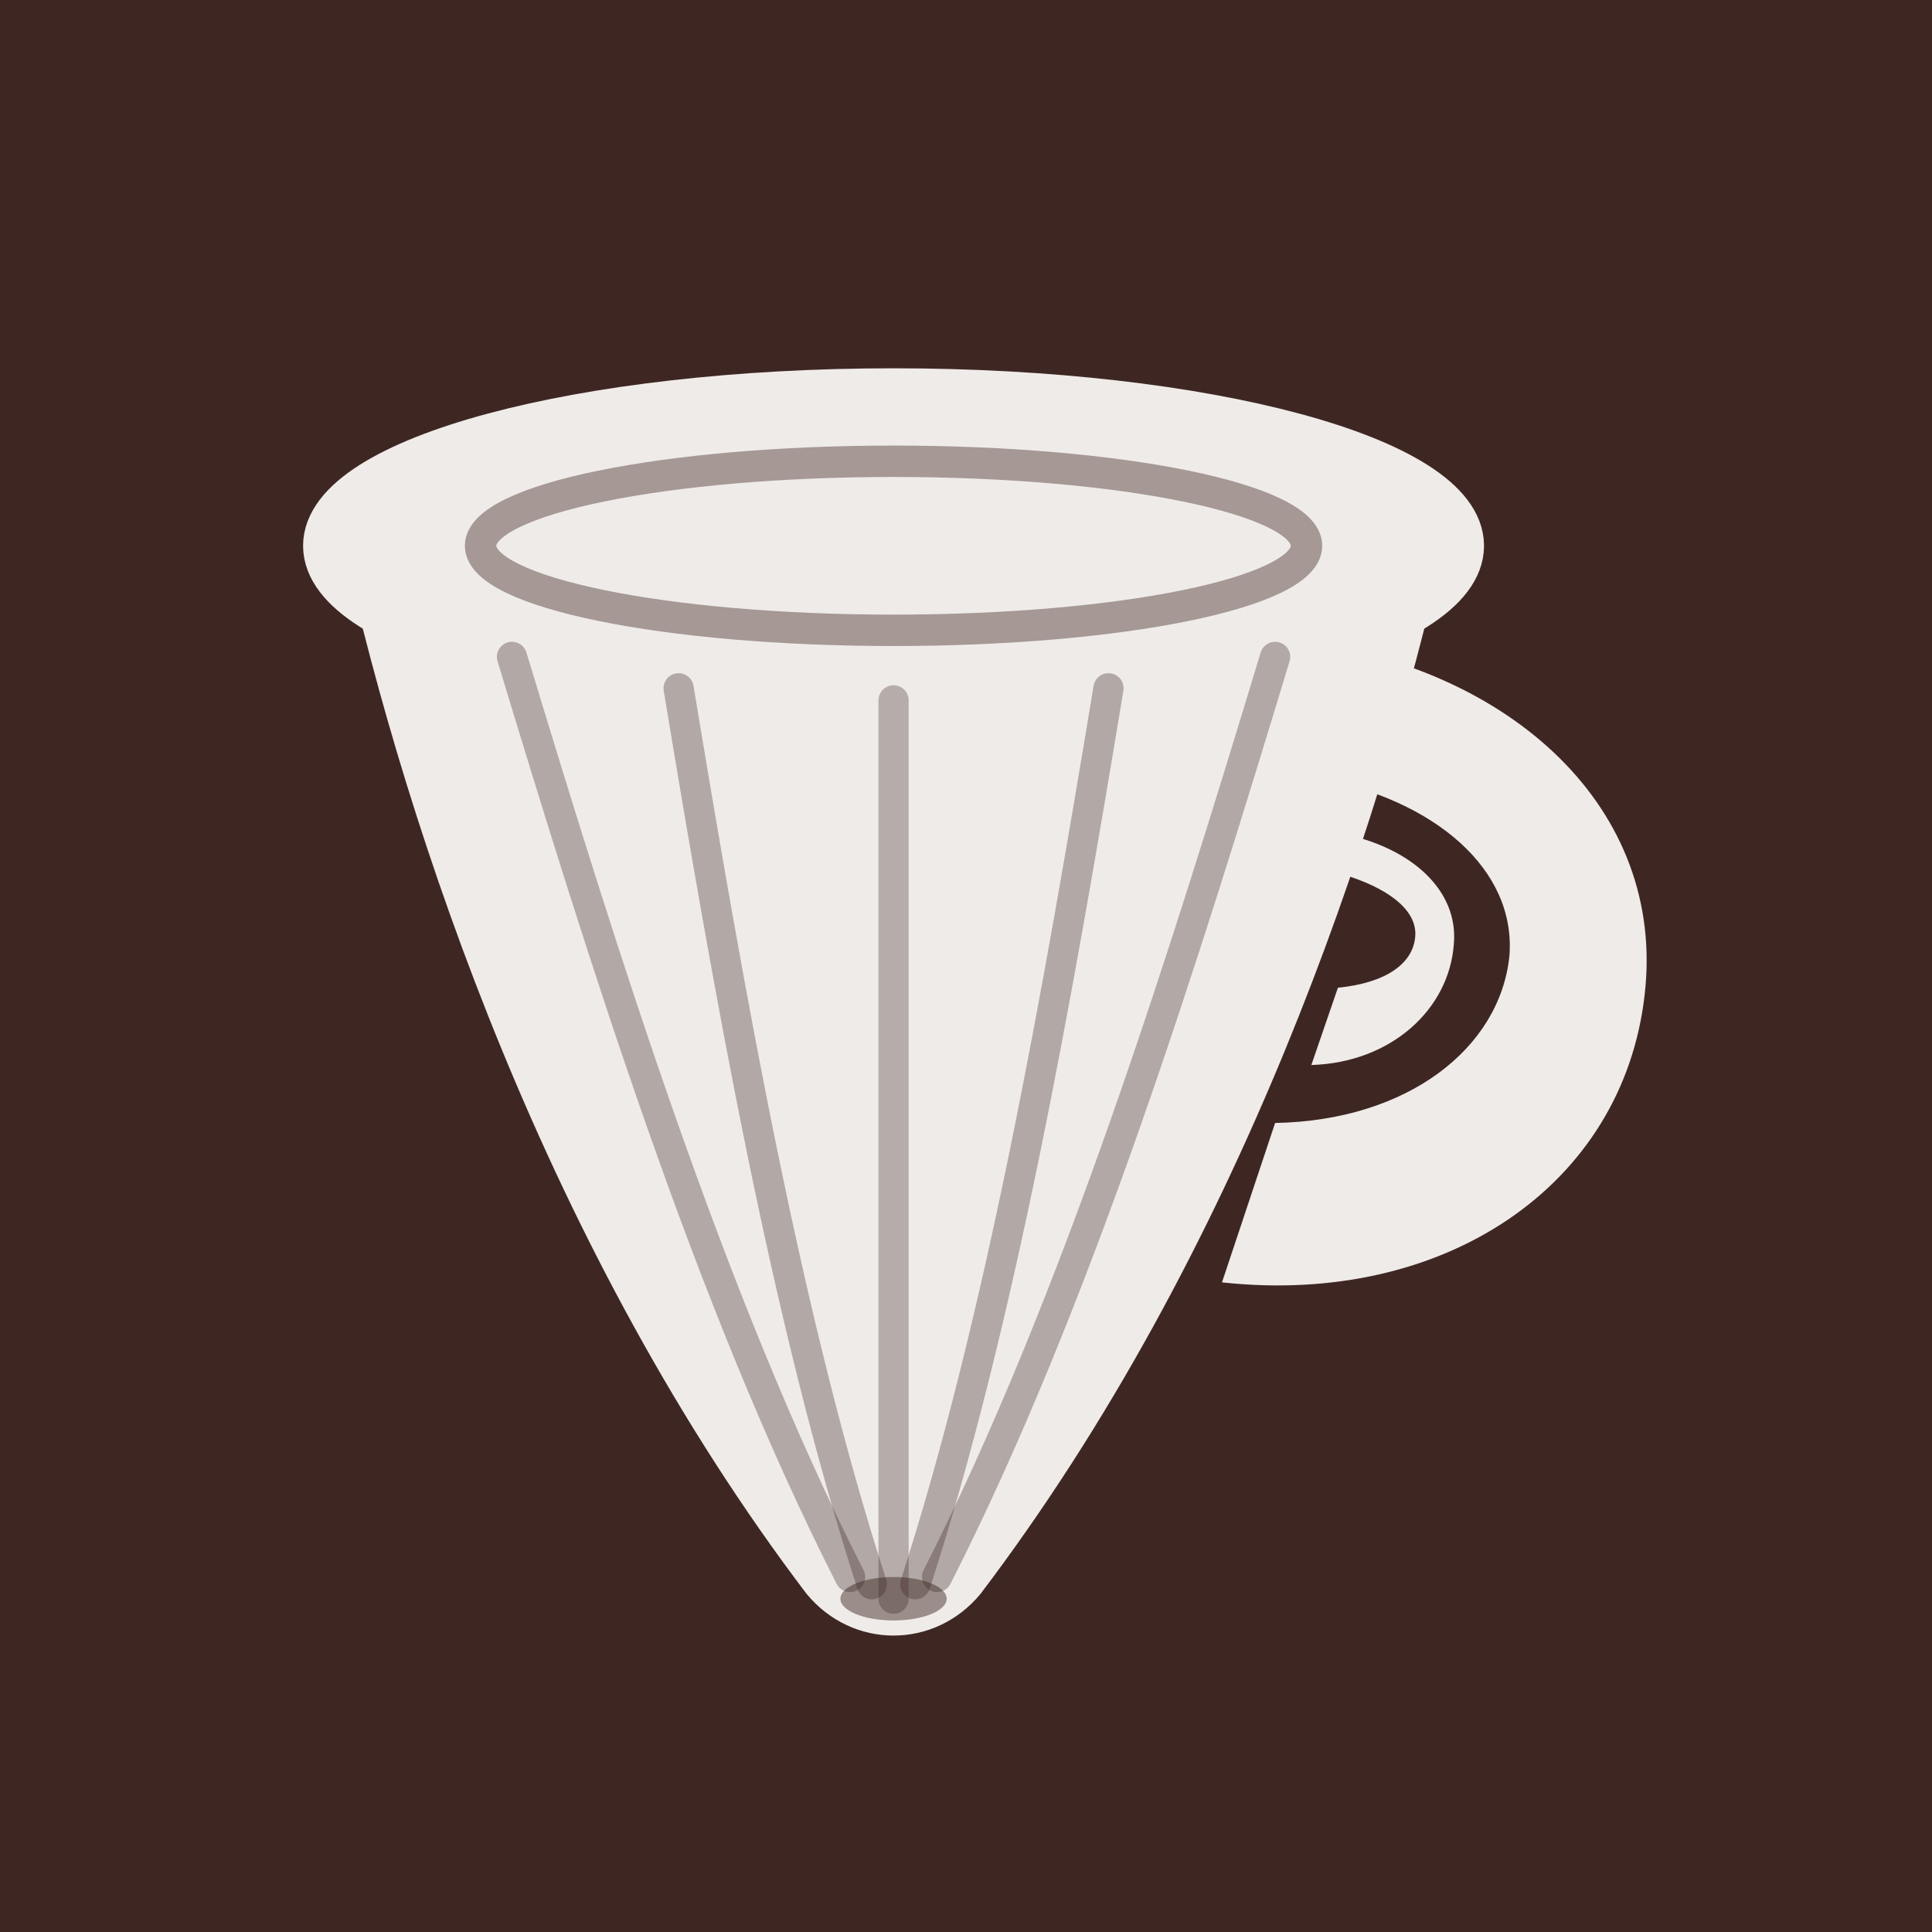
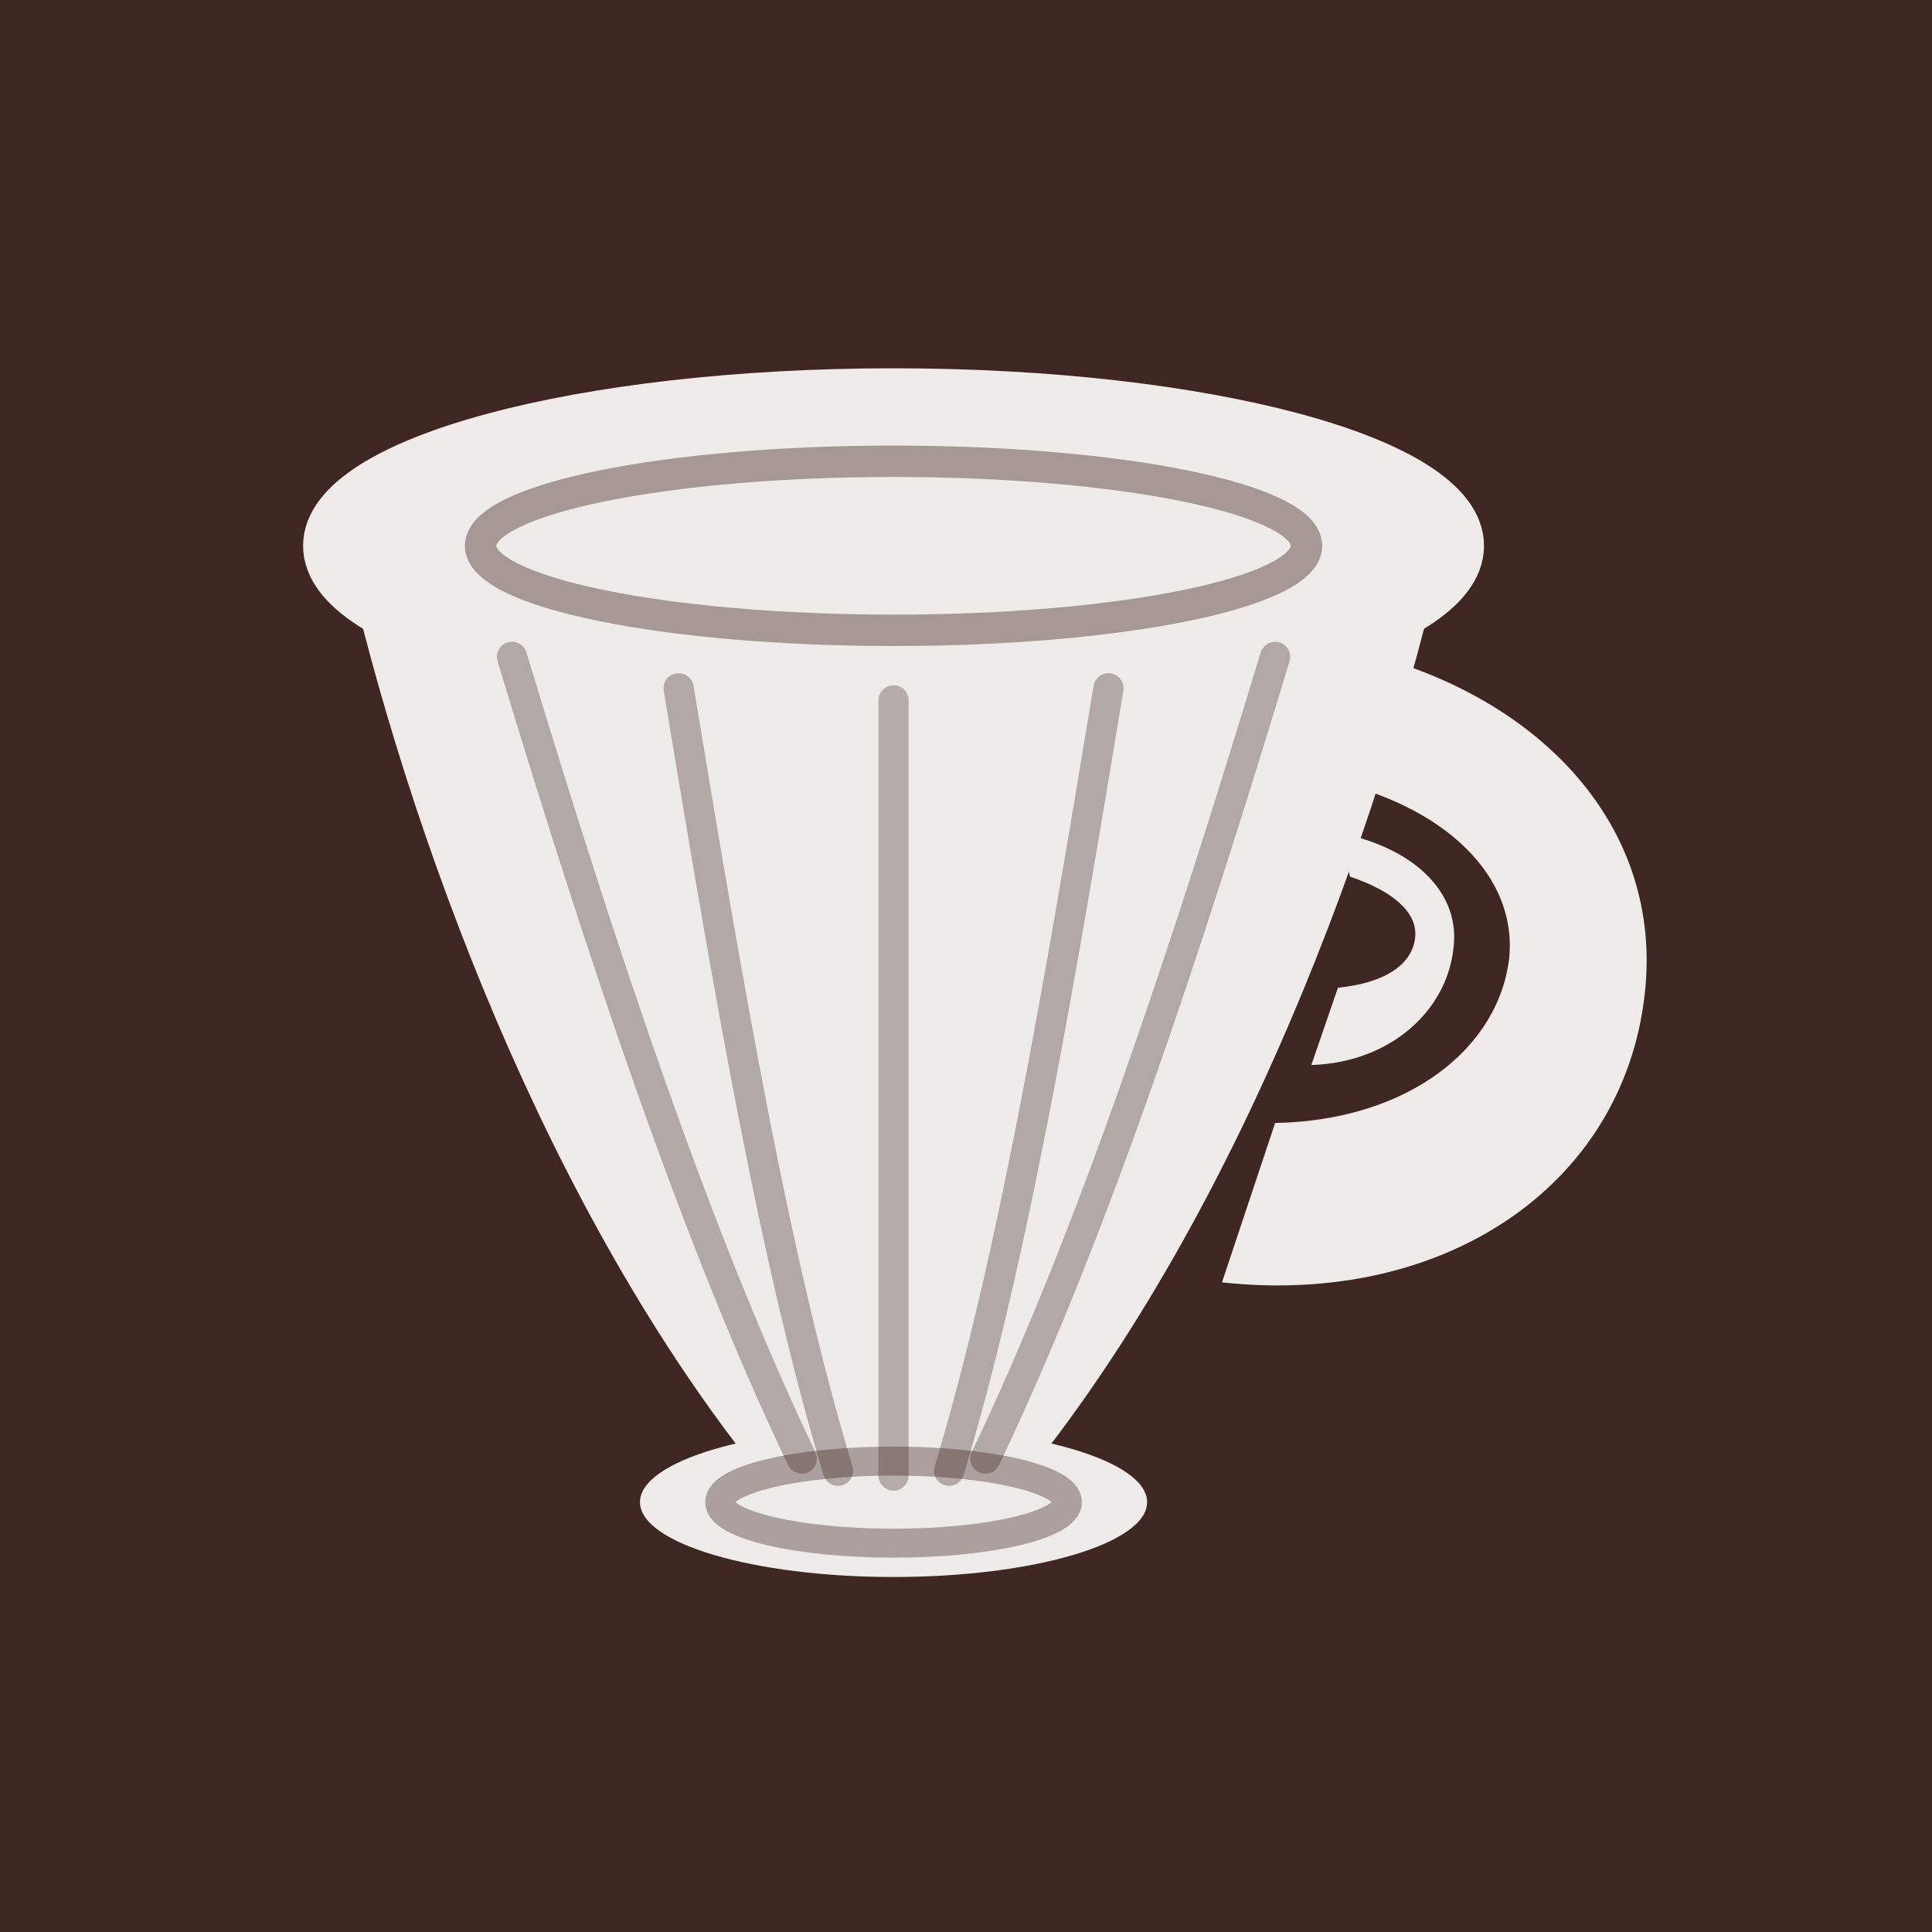
<svg xmlns="http://www.w3.org/2000/svg" viewBox="0 0 512 512">
  <rect width="512" height="512" fill="#3E2723" />
  <g transform="translate(51.2, 64) scale(6.4)" fill="none">
    <path d="M45.6 16.5C54.6 17.6 61 23.5 60.1 31.2C59.2 39.1 51.8 44.1 42.6 43.1L44.8 36.5C50.3 36.4 54.1 33.4 54.5 29.6C54.8 26 51.4 23.1 46.5 22.2L45.6 16.5ZM47.5 24.5C50.5 25.1 52.4 26.9 52.2 29.1C52 31.8 49.6 34 46.3 34.1L47.4 30.9C49.4 30.7 50.5 29.9 50.6 28.8C50.7 27.8 49.7 26.9 47.9 26.3L47.5 24.5Z" fill="#EFEBE9" fill-rule="evenodd" />
-     <path d="M6.2 12.6C8.9 24.6 14.7 41.9 25.4 56C27.3 58.3 30.7 58.3 32.6 56C43.3 41.9 49.1 24.6 51.8 12.6C42.4 17.8 15.6 17.8 6.2 12.6Z" fill="#EFEBE9" />
+     <path d="M6.2 12.6C8.9 24.6 14.7 40.2 23.5 51.1C25.4 53.3 32.6 53.3 34.5 51.1C43.3 40.2 49.1 24.6 51.8 12.6C42.4 17.8 15.6 17.8 6.2 12.6Z" fill="#EFEBE9" />
+     <ellipse cx="29" cy="52.2" rx="10.5" ry="3.1" fill="#EFEBE9" />
+     <ellipse cx="29" cy="52.2" rx="7.2" ry="1.7" stroke="#3E2723" stroke-width="1.2" stroke-opacity="0.38" />
    <ellipse cx="29" cy="12.6" rx="23.4" ry="6.3" fill="#EFEBE9" stroke="#EFEBE9" stroke-width="2.1" />
    <ellipse cx="29" cy="12.6" rx="17.1" ry="3.5" stroke="#3E2723" stroke-width="1.3" stroke-opacity="0.42" />
-     <path d="M13.2 17.2C16.9 29.4 21.4 43.9 27.2 55.3" stroke="#3E2723" stroke-width="1.25" stroke-linecap="round" stroke-opacity="0.34" />
-     <path d="M20.1 18.5C22.2 31.2 24.6 44.8 28.1 55.6" stroke="#3E2723" stroke-width="1.25" stroke-linecap="round" stroke-opacity="0.34" />
-     <path d="M29 19C29 32.1 29 45.4 29 56.2" stroke="#3E2723" stroke-width="1.25" stroke-linecap="round" stroke-opacity="0.32" />
-     <path d="M37.9 18.5C35.8 31.2 33.4 44.8 29.9 55.6" stroke="#3E2723" stroke-width="1.25" stroke-linecap="round" stroke-opacity="0.34" />
-     <path d="M44.8 17.2C41.1 29.4 36.6 43.9 30.8 55.3" stroke="#3E2723" stroke-width="1.25" stroke-linecap="round" stroke-opacity="0.34" />
-     <ellipse cx="29" cy="56.2" rx="2.2" ry="0.9" fill="#3E2723" fill-opacity="0.48" />
+     <path d="M13.2 17.2C16.9 29.4 20.8 41.2 25.2 50.4" stroke="#3E2723" stroke-width="1.25" stroke-linecap="round" stroke-opacity="0.34" />
+     <path d="M20.1 18.5C22.2 31.2 24.1 42.3 26.7 50.9" stroke="#3E2723" stroke-width="1.25" stroke-linecap="round" stroke-opacity="0.34" />
+     <path d="M29 19C29 31.5 29 42.6 29 51.1" stroke="#3E2723" stroke-width="1.25" stroke-linecap="round" stroke-opacity="0.32" />
+     <path d="M37.9 18.5C35.8 31.2 33.9 42.3 31.3 50.9" stroke="#3E2723" stroke-width="1.25" stroke-linecap="round" stroke-opacity="0.34" />
+     <path d="M44.8 17.2C41.1 29.4 37.2 41.2 32.8 50.4" stroke="#3E2723" stroke-width="1.25" stroke-linecap="round" stroke-opacity="0.34" />
  </g>
</svg>
